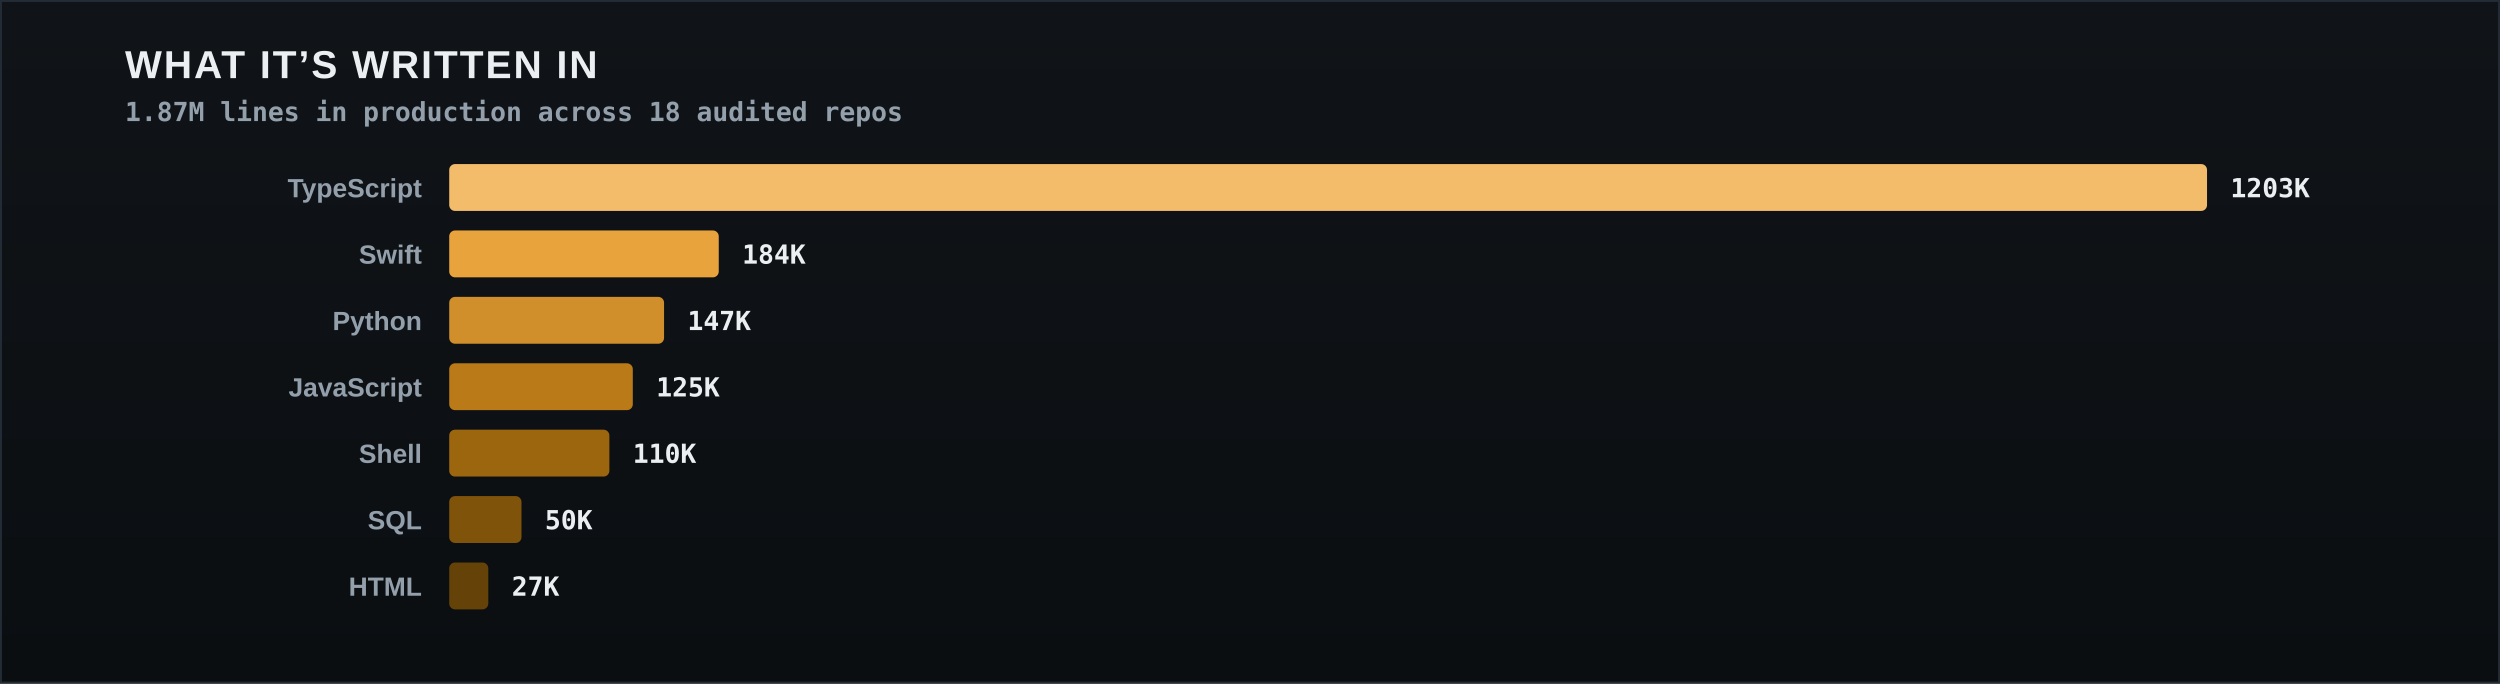
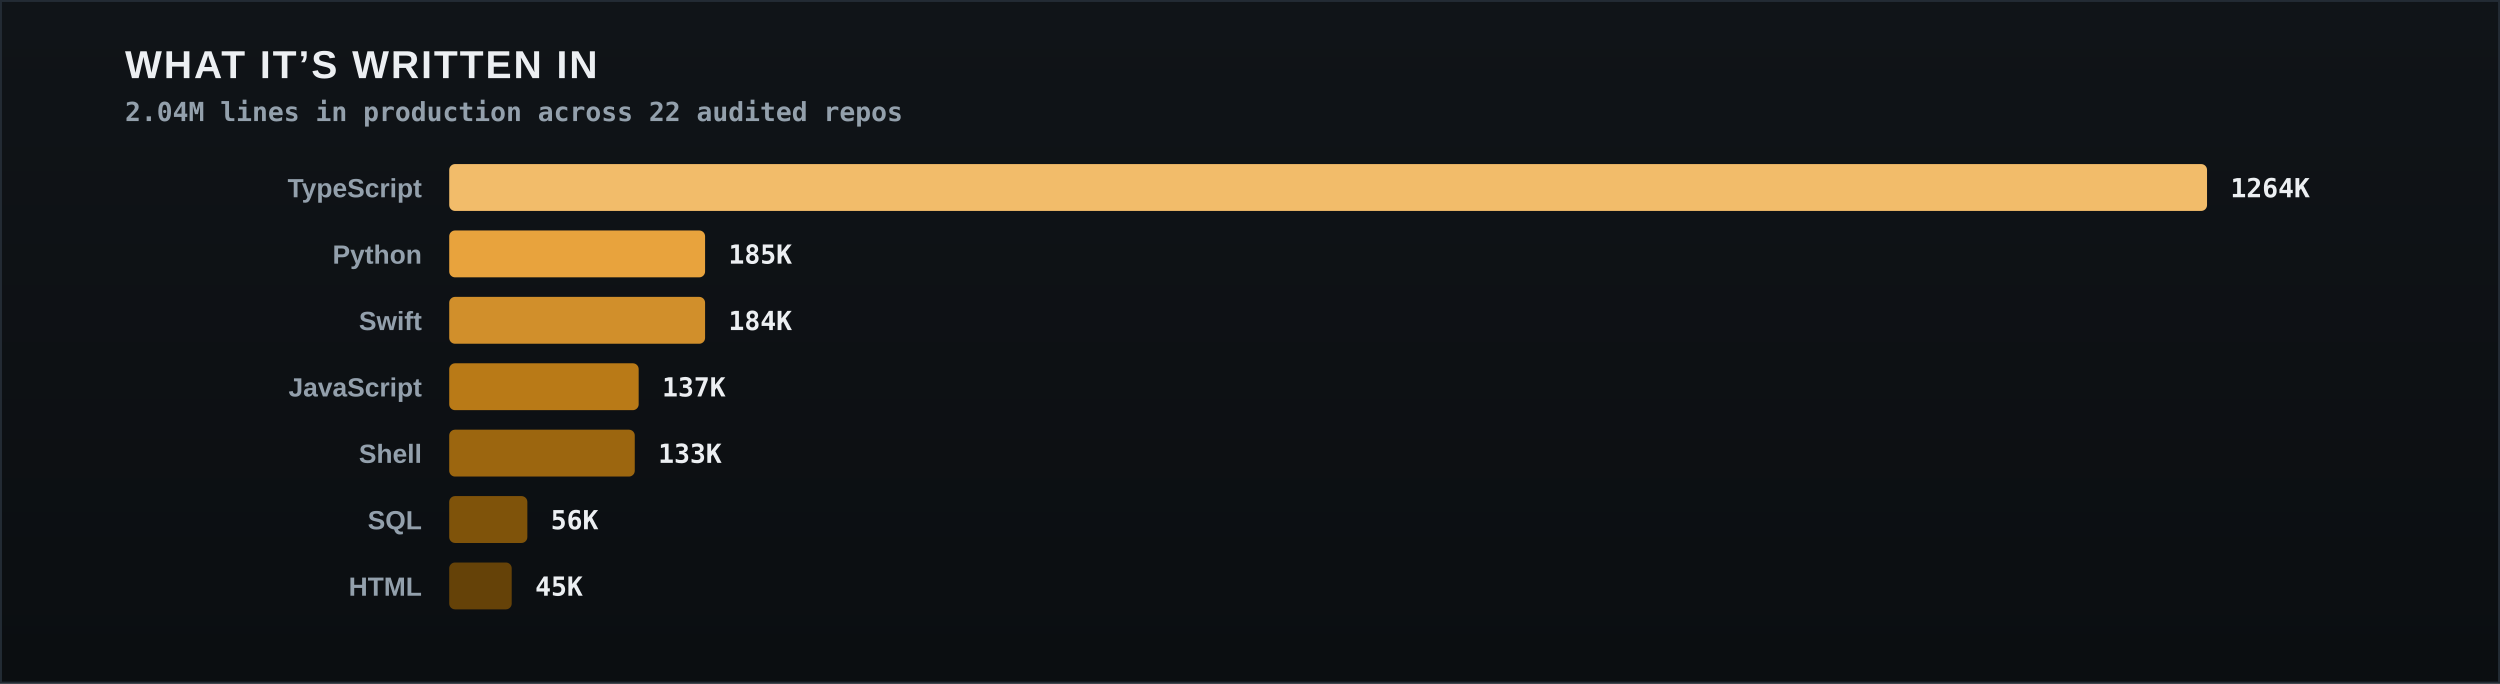
- <svg xmlns="http://www.w3.org/2000/svg" width="1280" height="350" viewBox="0 0 1280 350" role="img" aria-label="Lines of code by language: TypeScript 1203K, Swift 184K, Python 146K, JavaScript 125K, Shell 109K, SQL 49K">
+ <svg xmlns="http://www.w3.org/2000/svg" width="1280" height="350" viewBox="0 0 1280 350" role="img" aria-label="Lines of code by language: TypeScript 1263K, Python 184K, Swift 184K, JavaScript 136K, Shell 133K, SQL 56K">
  <defs>
    <linearGradient id="g" x1="0" y1="0" x2="0" y2="1">
      <stop offset="0" stop-color="#101418" />
      <stop offset="1" stop-color="#0b0e11" />
    </linearGradient>
  </defs>
  <rect width="1280" height="350" fill="url(#g)" />
  <rect x="0.5" y="0.5" width="1279" height="349" fill="none" stroke="#232b34" />
  <text x="64" y="40" font-family="Avenir Next, Helvetica Neue, Arial, sans-serif" font-size="20" font-weight="700" letter-spacing="1" fill="#eceff2">WHAT IT’S WRITTEN IN</text>
-   <text x="64" y="62" font-family="SF Mono, Menlo, Consolas, monospace" font-size="13.5" font-weight="600" fill="#93a0ac">1.87M lines in production across 18 audited repos</text>
+   <text x="64" y="62" font-family="SF Mono, Menlo, Consolas, monospace" font-size="13.5" font-weight="600" fill="#93a0ac">2.04M lines in production across 22 audited repos</text>
  <text x="216" y="101" font-family="Avenir Next, Helvetica Neue, Arial, sans-serif" font-size="13.5" font-weight="600" fill="#93a0ac" text-anchor="end">TypeScript</text>
  <rect x="230" y="84" width="900" height="24" rx="3" fill="#f2bc6a" />
-   <text x="1142" y="101" font-family="SF Mono, Menlo, Consolas, monospace" font-size="13.5" font-weight="600" fill="#eceff2">1203K</text>
-   <text x="216" y="135" font-family="Avenir Next, Helvetica Neue, Arial, sans-serif" font-size="13.5" font-weight="600" fill="#93a0ac" text-anchor="end">Swift</text>
-   <rect x="230" y="118" width="138" height="24" rx="3" fill="#e8a33d" />
-   <text x="380" y="135" font-family="SF Mono, Menlo, Consolas, monospace" font-size="13.5" font-weight="600" fill="#eceff2">184K</text>
-   <text x="216" y="169" font-family="Avenir Next, Helvetica Neue, Arial, sans-serif" font-size="13.5" font-weight="600" fill="#93a0ac" text-anchor="end">Python</text>
-   <rect x="230" y="152" width="110" height="24" rx="3" fill="#d18f2b" />
-   <text x="352" y="169" font-family="SF Mono, Menlo, Consolas, monospace" font-size="13.5" font-weight="600" fill="#eceff2">147K</text>
+   <text x="1142" y="101" font-family="SF Mono, Menlo, Consolas, monospace" font-size="13.5" font-weight="600" fill="#eceff2">1264K</text>
+   <text x="216" y="135" font-family="Avenir Next, Helvetica Neue, Arial, sans-serif" font-size="13.5" font-weight="600" fill="#93a0ac" text-anchor="end">Python</text>
+   <rect x="230" y="118" width="131" height="24" rx="3" fill="#e8a33d" />
+   <text x="373" y="135" font-family="SF Mono, Menlo, Consolas, monospace" font-size="13.5" font-weight="600" fill="#eceff2">185K</text>
+   <text x="216" y="169" font-family="Avenir Next, Helvetica Neue, Arial, sans-serif" font-size="13.5" font-weight="600" fill="#93a0ac" text-anchor="end">Swift</text>
+   <rect x="230" y="152" width="131" height="24" rx="3" fill="#d18f2b" />
+   <text x="373" y="169" font-family="SF Mono, Menlo, Consolas, monospace" font-size="13.5" font-weight="600" fill="#eceff2">184K</text>
  <text x="216" y="203" font-family="Avenir Next, Helvetica Neue, Arial, sans-serif" font-size="13.5" font-weight="600" fill="#93a0ac" text-anchor="end">JavaScript</text>
-   <rect x="230" y="186" width="94" height="24" rx="3" fill="#b97a17" />
-   <text x="336" y="203" font-family="SF Mono, Menlo, Consolas, monospace" font-size="13.5" font-weight="600" fill="#eceff2">125K</text>
+   <rect x="230" y="186" width="97" height="24" rx="3" fill="#b97a17" />
+   <text x="339" y="203" font-family="SF Mono, Menlo, Consolas, monospace" font-size="13.5" font-weight="600" fill="#eceff2">137K</text>
  <text x="216" y="237" font-family="Avenir Next, Helvetica Neue, Arial, sans-serif" font-size="13.5" font-weight="600" fill="#93a0ac" text-anchor="end">Shell</text>
-   <rect x="230" y="220" width="82" height="24" rx="3" fill="#9c660f" />
-   <text x="324" y="237" font-family="SF Mono, Menlo, Consolas, monospace" font-size="13.5" font-weight="600" fill="#eceff2">110K</text>
+   <rect x="230" y="220" width="95" height="24" rx="3" fill="#9c660f" />
+   <text x="337" y="237" font-family="SF Mono, Menlo, Consolas, monospace" font-size="13.5" font-weight="600" fill="#eceff2">133K</text>
  <text x="216" y="271" font-family="Avenir Next, Helvetica Neue, Arial, sans-serif" font-size="13.5" font-weight="600" fill="#93a0ac" text-anchor="end">SQL</text>
-   <rect x="230" y="254" width="37" height="24" rx="3" fill="#7f530a" />
-   <text x="279" y="271" font-family="SF Mono, Menlo, Consolas, monospace" font-size="13.5" font-weight="600" fill="#eceff2">50K</text>
+   <rect x="230" y="254" width="40" height="24" rx="3" fill="#7f530a" />
+   <text x="282" y="271" font-family="SF Mono, Menlo, Consolas, monospace" font-size="13.5" font-weight="600" fill="#eceff2">56K</text>
  <text x="216" y="305" font-family="Avenir Next, Helvetica Neue, Arial, sans-serif" font-size="13.5" font-weight="600" fill="#93a0ac" text-anchor="end">HTML</text>
-   <rect x="230" y="288" width="20" height="24" rx="3" fill="#654208" />
-   <text x="262" y="305" font-family="SF Mono, Menlo, Consolas, monospace" font-size="13.5" font-weight="600" fill="#eceff2">27K</text>
+   <rect x="230" y="288" width="32" height="24" rx="3" fill="#654208" />
+   <text x="274" y="305" font-family="SF Mono, Menlo, Consolas, monospace" font-size="13.5" font-weight="600" fill="#eceff2">45K</text>
</svg>
